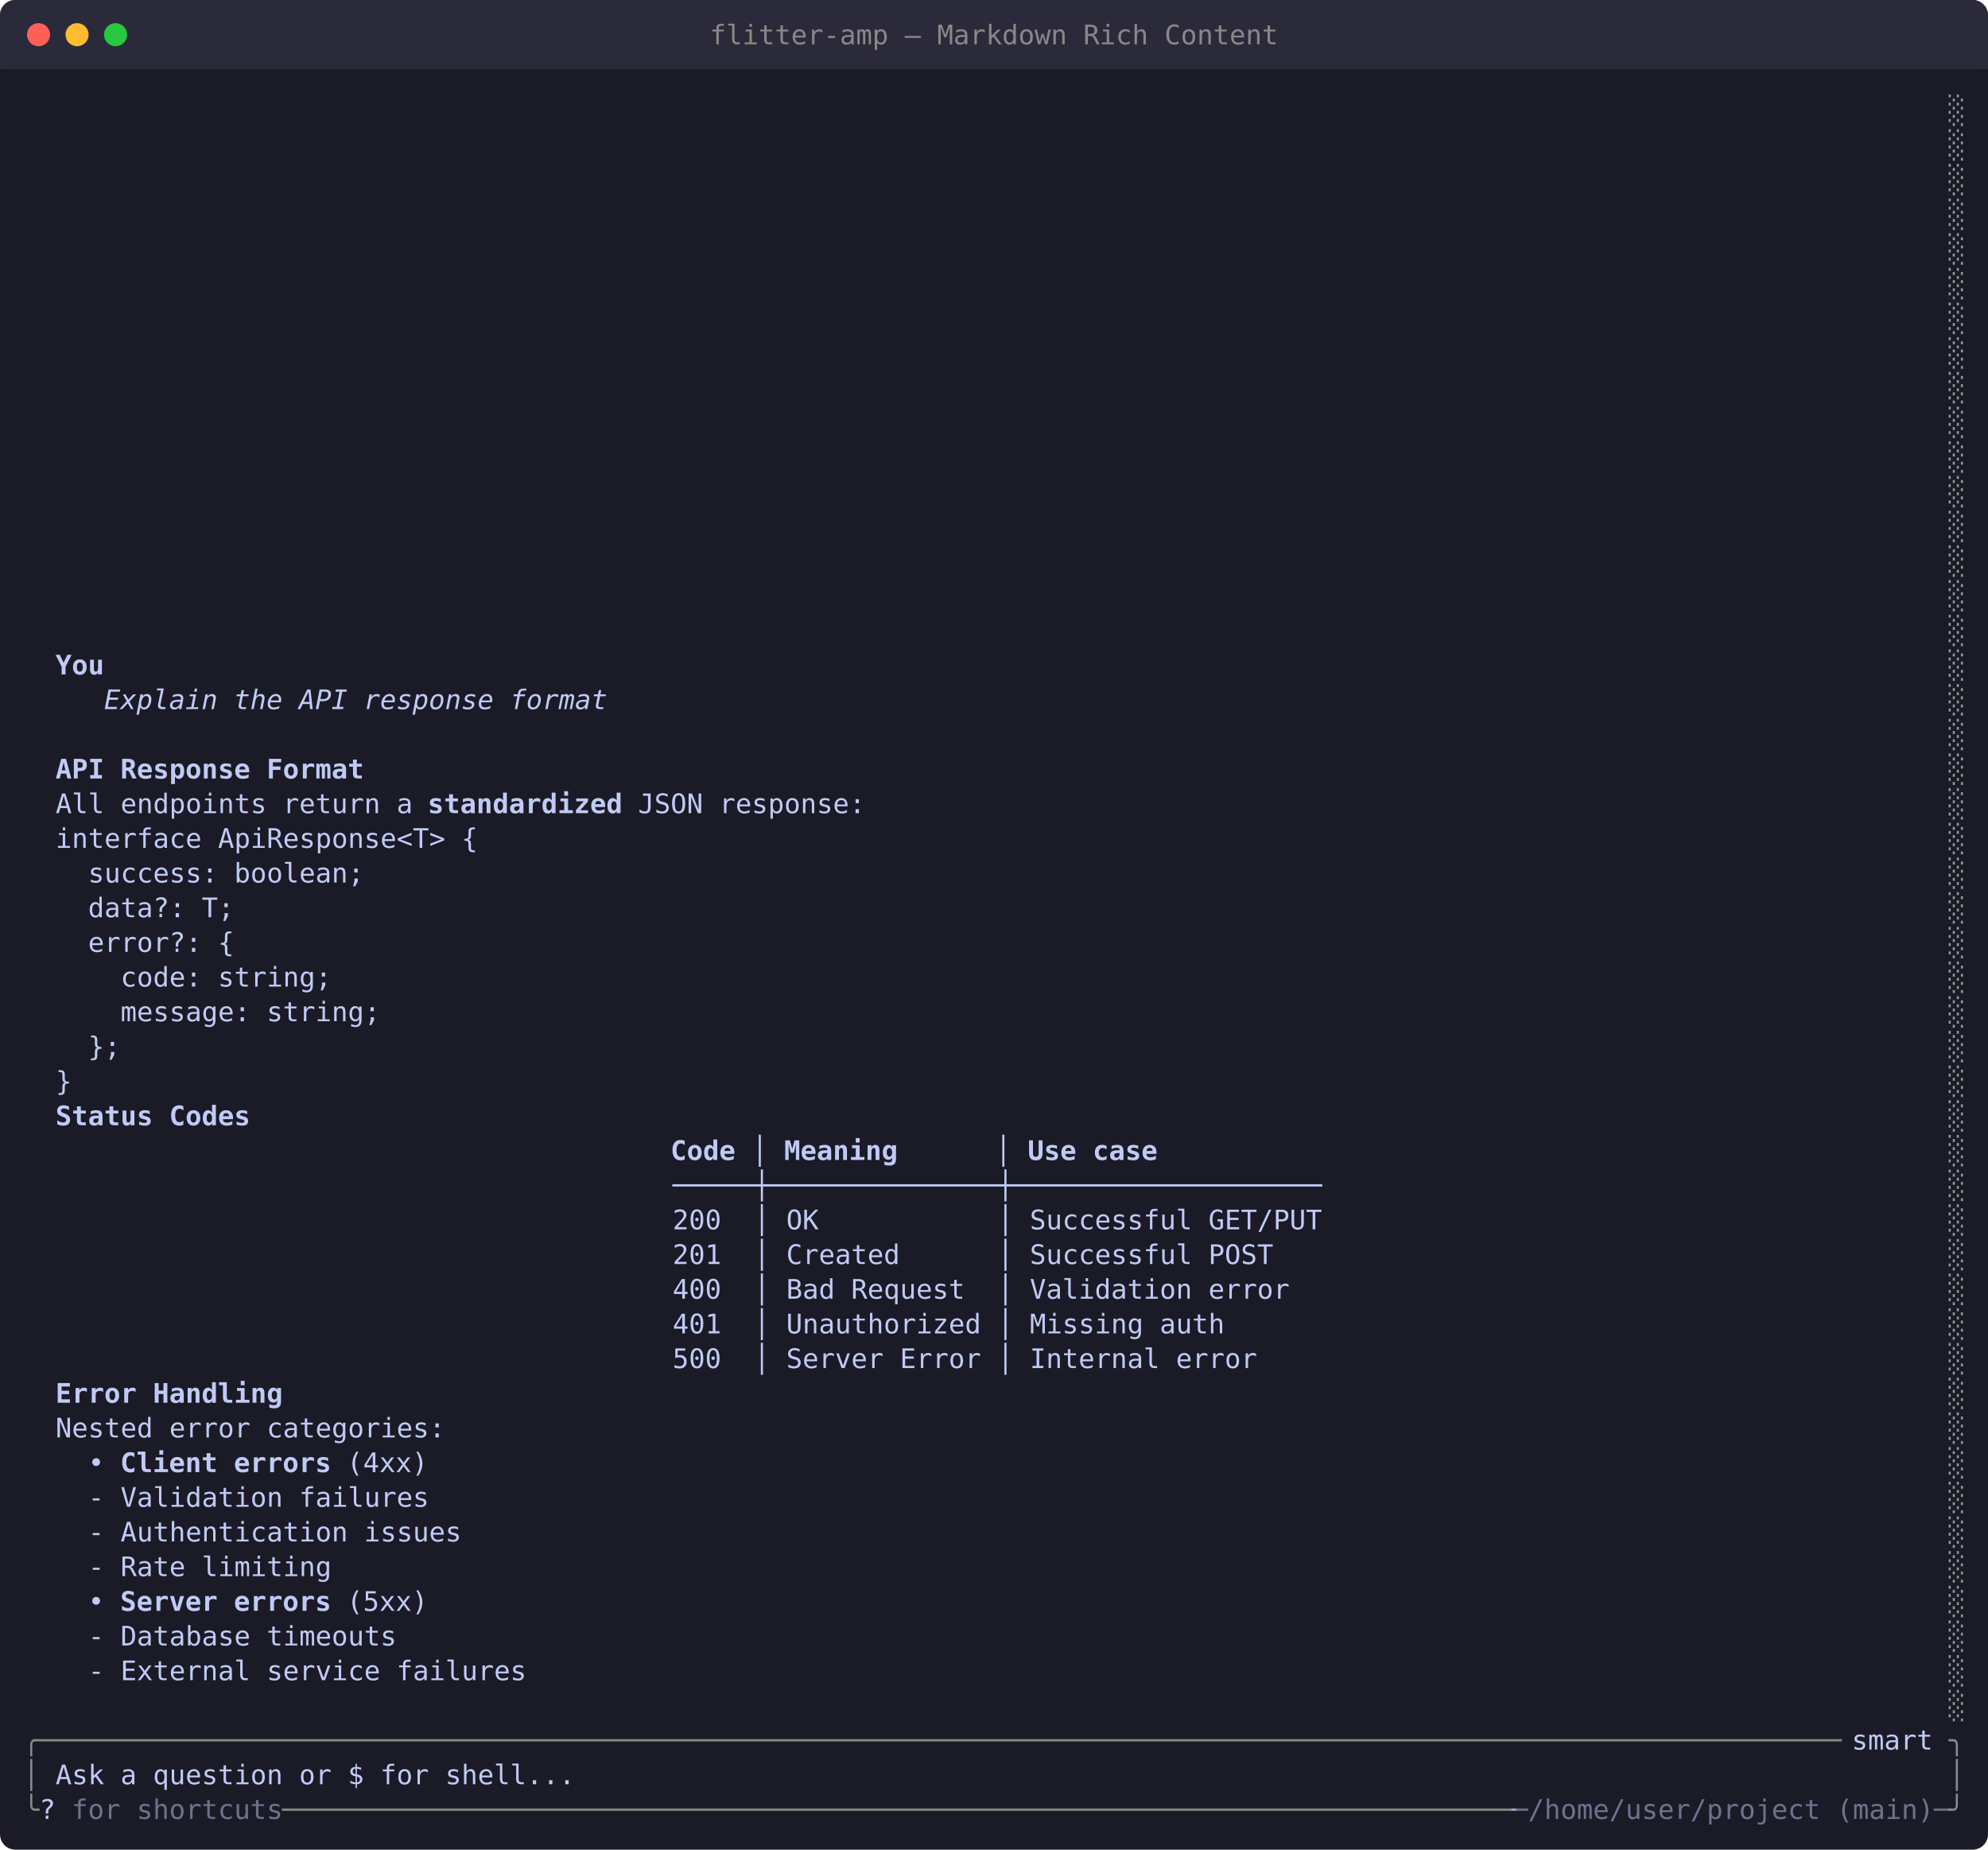
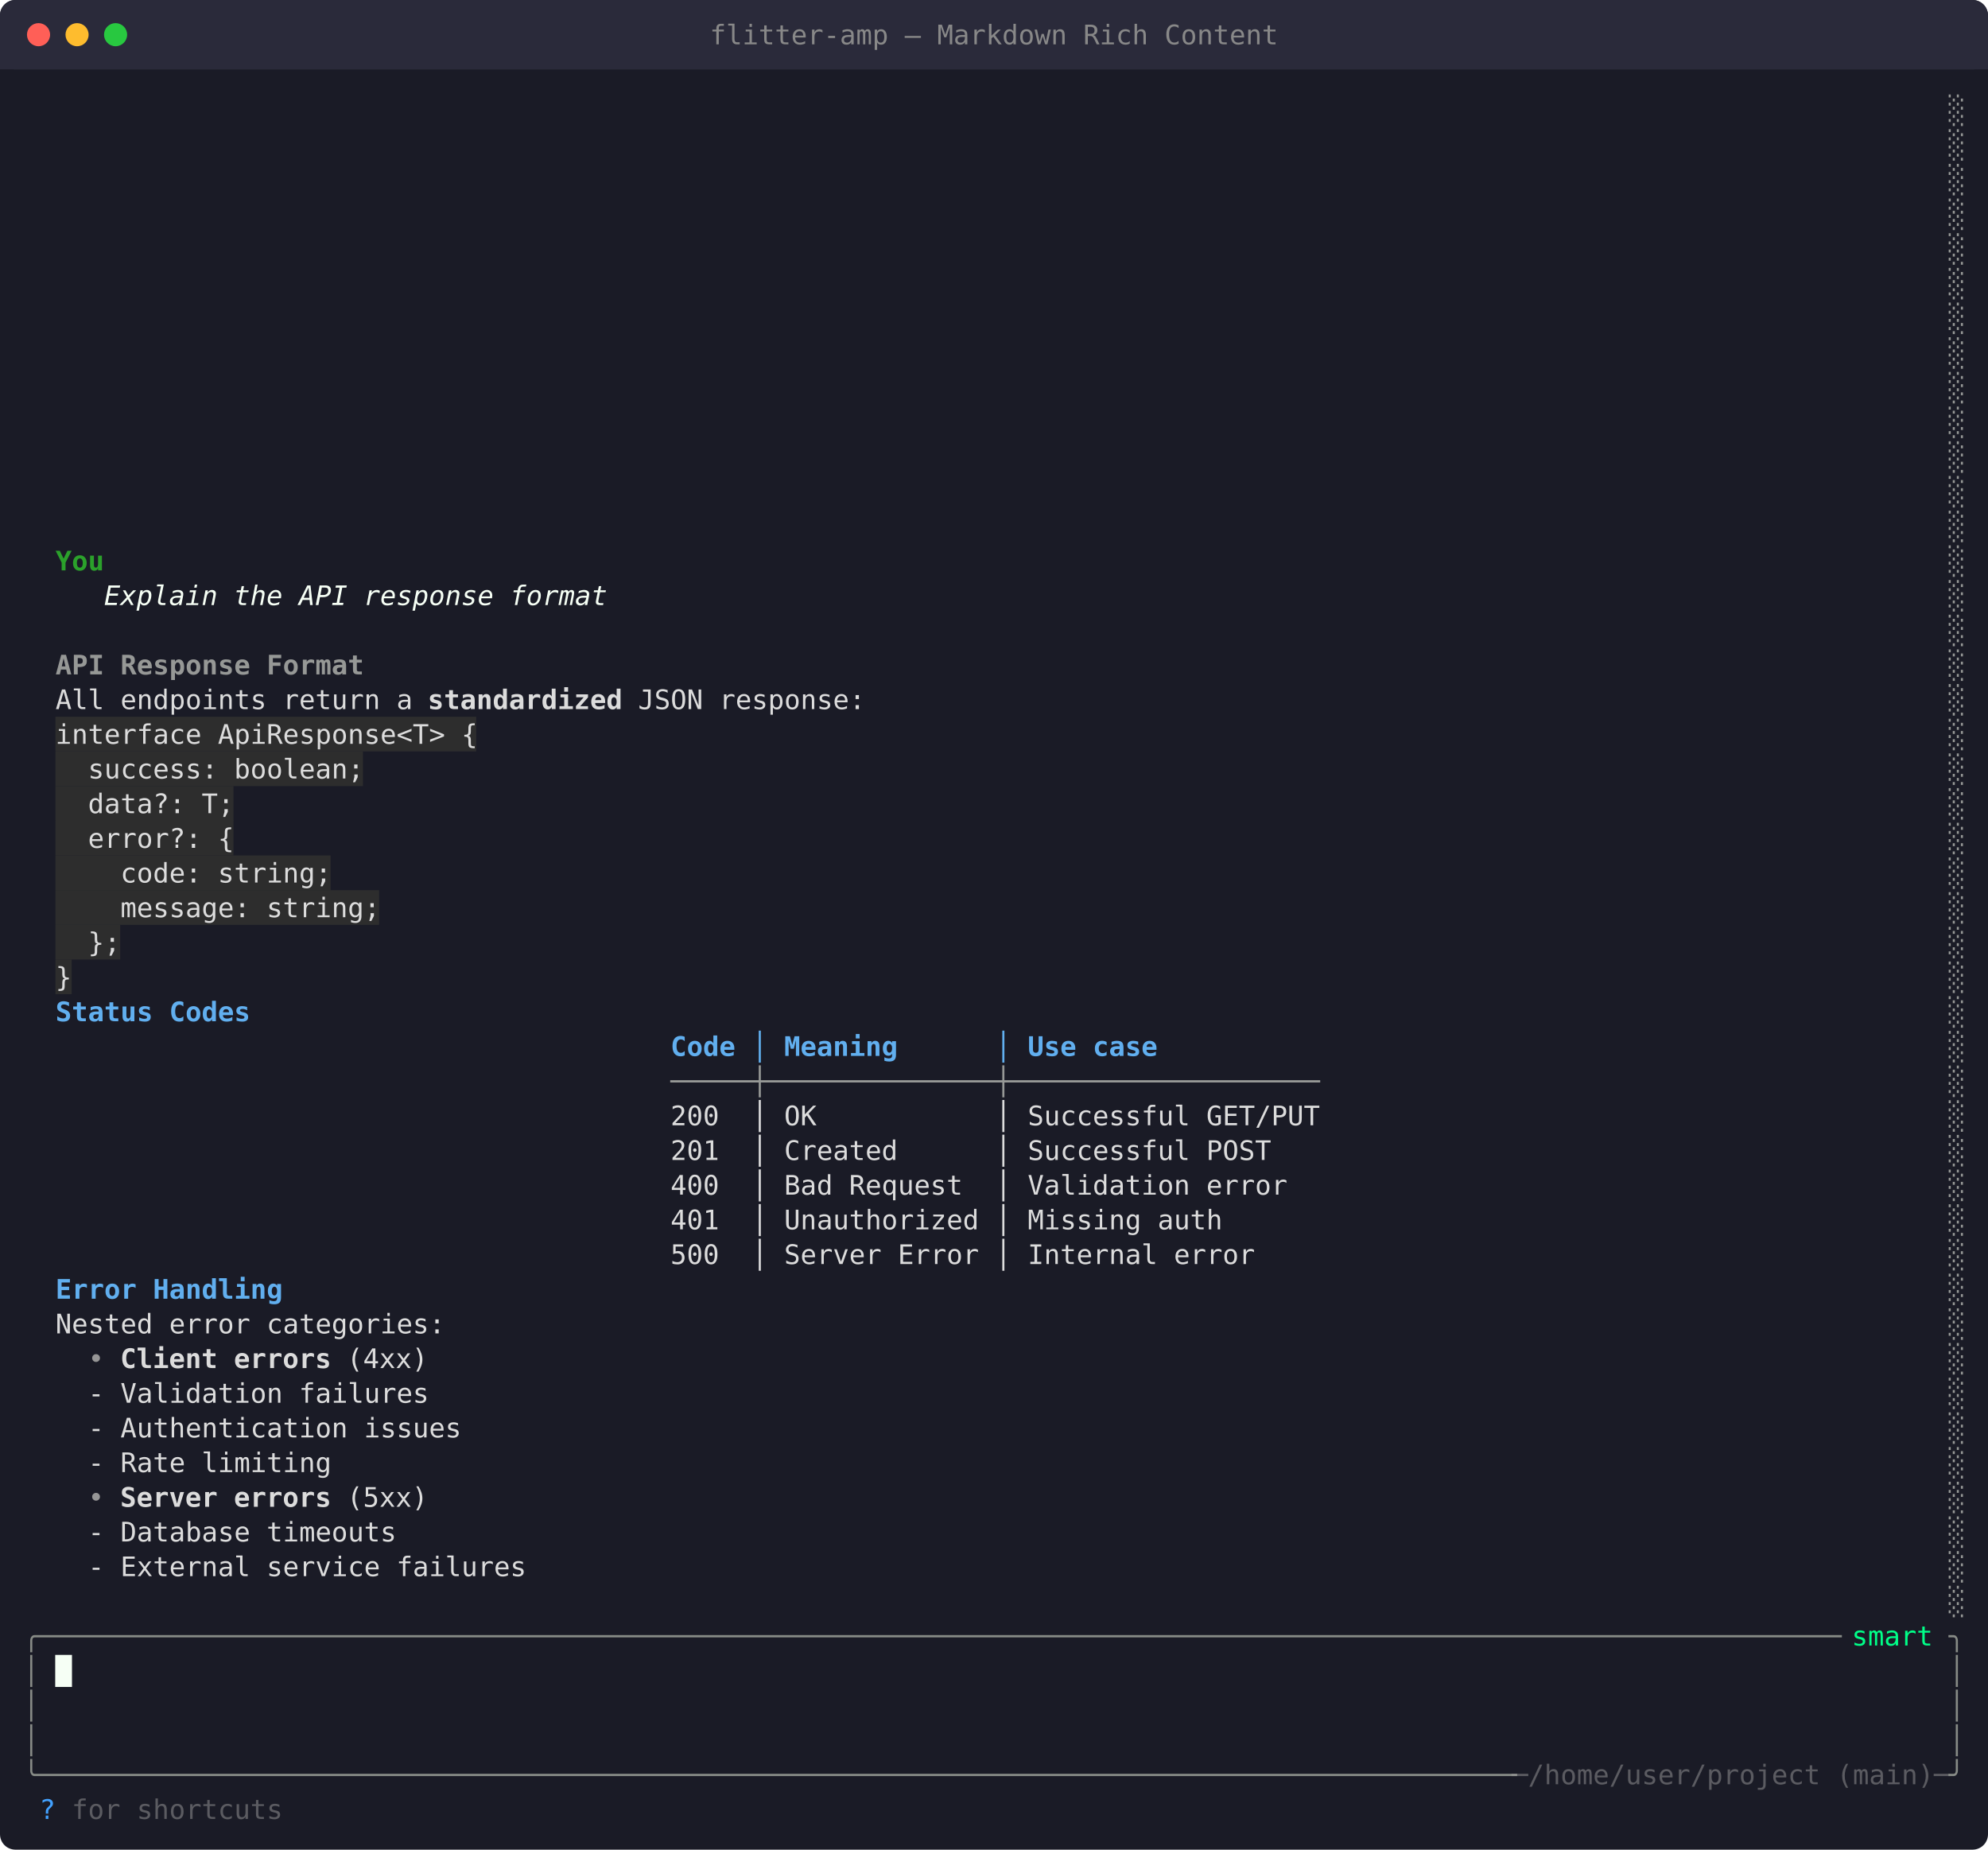
<svg xmlns="http://www.w3.org/2000/svg" viewBox="0 0 1032 960" width="1032" height="960">
  <defs>
    <style>text { font-family: JetBrains Mono, Menlo, Consolas, monospace; font-size: 14px; }</style>
  </defs>
  <rect width="1032" height="960" fill="#1a1b26" rx="8" ry="8" />
  <rect x="0" y="0" width="1032" height="36" fill="#2a2a3a" rx="8" ry="8" />
  <rect x="0" y="18" width="1032" height="18" fill="#2a2a3a" />
  <circle cx="20" cy="18" r="6" fill="#ff5f57" />
  <circle cx="40" cy="18" r="6" fill="#febc2e" />
  <circle cx="60" cy="18" r="6" fill="#28c840" />
  <text x="516" y="23" text-anchor="middle" font-family="JetBrains Mono, Menlo, Consolas, monospace" font-size="12" fill="#888">flitter-amp — Markdown Rich Content</text>
  <text x="1011.6" y="62.04" style="fill:#969896" xml:space="preserve">░</text>
  <text x="1011.6" y="80.04" style="fill:#969896" xml:space="preserve">░</text>
  <text x="1011.6" y="98.04" style="fill:#969896" xml:space="preserve">░</text>
  <text x="1011.6" y="116.04" style="fill:#969896" xml:space="preserve">░</text>
  <text x="1011.6" y="134.04" style="fill:#969896" xml:space="preserve">░</text>
  <text x="1011.6" y="152.04" style="fill:#969896" xml:space="preserve">░</text>
  <text x="1011.6" y="170.04" style="fill:#969896" xml:space="preserve">░</text>
  <text x="1011.6" y="188.04" style="fill:#969896" xml:space="preserve">░</text>
  <text x="1011.6" y="206.04" style="fill:#969896" xml:space="preserve">░</text>
  <text x="1011.6" y="224.04" style="fill:#969896" xml:space="preserve">░</text>
  <text x="1011.6" y="242.04" style="fill:#969896" xml:space="preserve">░</text>
  <text x="1011.6" y="260.04" style="fill:#969896" xml:space="preserve">░</text>
  <text x="1011.6" y="278.04" style="fill:#969896" xml:space="preserve">░</text>
+   <text x="28.8" y="296.04" style="fill:#2ba12b;font-weight:bold" xml:space="preserve">You</text>
  <text x="1011.6" y="296.04" style="fill:#969896" xml:space="preserve">░</text>
+   <text x="54" y="314.04" style="fill:#f6fff5;font-style:italic" xml:space="preserve">Explain the API response format</text>
  <text x="1011.6" y="314.04" style="fill:#969896" xml:space="preserve">░</text>
  <text x="1011.6" y="332.04" style="fill:#969896" xml:space="preserve">░</text>
-   <text x="28.8" y="350.04" style="fill:#c0caf5;font-weight:bold" xml:space="preserve">You</text>
+   <text x="28.8" y="350.04" style="fill:#969896;font-weight:bold" xml:space="preserve">API Response Format</text>
  <text x="1011.6" y="350.04" style="fill:#969896" xml:space="preserve">░</text>
-   <text x="54" y="368.04" style="fill:#c0caf5;font-style:italic" xml:space="preserve">Explain the API response format</text>
+   <text x="28.8" y="368.04" style="fill:#dcdcdc" xml:space="preserve">All endpoints return a </text>
+   <text x="222" y="368.04" style="fill:#dcdcdc;font-weight:bold" xml:space="preserve">standardized</text>
+   <text x="322.8" y="368.04" style="fill:#dcdcdc" xml:space="preserve"> JSON response:</text>
  <text x="1011.6" y="368.04" style="fill:#969896" xml:space="preserve">░</text>
+   <rect x="28.8" y="372" width="218.4" height="18" fill="#2d2d2d" />
+   <text x="28.8" y="386.04" style="fill:#dcdcdc" xml:space="preserve">interface ApiResponse&lt;T&gt; {</text>
  <text x="1011.6" y="386.04" style="fill:#969896" xml:space="preserve">░</text>
-   <text x="28.8" y="404.04" style="fill:#c0caf5;font-weight:bold" xml:space="preserve">API Response Format</text>
+   <rect x="28.8" y="390" width="159.6" height="18" fill="#2d2d2d" />
+   <text x="28.8" y="404.04" style="fill:#dcdcdc" xml:space="preserve">  success: boolean;</text>
  <text x="1011.6" y="404.04" style="fill:#969896" xml:space="preserve">░</text>
-   <text x="12" y="422.04" style="fill:#c0caf5" xml:space="preserve">  All endpoints return a </text>
-   <text x="222" y="422.04" style="fill:#c0caf5;font-weight:bold" xml:space="preserve">standardized</text>
-   <text x="322.8" y="422.04" style="fill:#c0caf5" xml:space="preserve"> JSON response:                                                                   </text>
+   <rect x="28.8" y="408" width="92.4" height="18" fill="#2d2d2d" />
+   <text x="28.8" y="422.04" style="fill:#dcdcdc" xml:space="preserve">  data?: T;</text>
  <text x="1011.6" y="422.04" style="fill:#969896" xml:space="preserve">░</text>
-   <text x="12" y="440.04" style="fill:#c0caf5" xml:space="preserve">  interface ApiResponse&lt;T&gt; {                                                                                           </text>
+   <rect x="28.8" y="426" width="92.4" height="18" fill="#2d2d2d" />
+   <text x="28.8" y="440.04" style="fill:#dcdcdc" xml:space="preserve">  error?: {</text>
  <text x="1011.6" y="440.04" style="fill:#969896" xml:space="preserve">░</text>
-   <text x="12" y="458.04" style="fill:#c0caf5" xml:space="preserve">    success: boolean;                                                                                                  </text>
+   <rect x="28.8" y="444" width="142.8" height="18" fill="#2d2d2d" />
+   <text x="28.8" y="458.04" style="fill:#dcdcdc" xml:space="preserve">    code: string;</text>
  <text x="1011.6" y="458.04" style="fill:#969896" xml:space="preserve">░</text>
-   <text x="12" y="476.04" style="fill:#c0caf5" xml:space="preserve">    data?: T;                                                                                                          </text>
+   <rect x="28.8" y="462" width="168" height="18" fill="#2d2d2d" />
+   <text x="28.8" y="476.04" style="fill:#dcdcdc" xml:space="preserve">    message: string;</text>
  <text x="1011.6" y="476.04" style="fill:#969896" xml:space="preserve">░</text>
-   <text x="12" y="494.04" style="fill:#c0caf5" xml:space="preserve">    error?: {                                                                                                          </text>
+   <rect x="28.8" y="480" width="33.6" height="18" fill="#2d2d2d" />
+   <text x="28.8" y="494.04" style="fill:#dcdcdc" xml:space="preserve">  };</text>
  <text x="1011.6" y="494.04" style="fill:#969896" xml:space="preserve">░</text>
-   <text x="12" y="512.04" style="fill:#c0caf5" xml:space="preserve">      code: string;                                                                                                    </text>
+   <rect x="28.8" y="498" width="8.4" height="18" fill="#2d2d2d" />
+   <text x="28.8" y="512.04" style="fill:#dcdcdc" xml:space="preserve">}</text>
  <text x="1011.6" y="512.04" style="fill:#969896" xml:space="preserve">░</text>
-   <text x="12" y="530.04" style="fill:#c0caf5" xml:space="preserve">      message: string;                                                                                                 </text>
+   <text x="28.8" y="530.04" style="fill:#61afef;font-weight:bold" xml:space="preserve">Status Codes</text>
  <text x="1011.6" y="530.04" style="fill:#969896" xml:space="preserve">░</text>
-   <text x="12" y="548.04" style="fill:#c0caf5" xml:space="preserve">    };                                                                                                                 </text>
+   <text x="331.2" y="548.04" style="fill:#61afef;font-weight:bold" xml:space="preserve">  Code │ Meaning      │ Use case          </text>
  <text x="1011.6" y="548.04" style="fill:#969896" xml:space="preserve">░</text>
-   <text x="12" y="566.04" style="fill:#c0caf5" xml:space="preserve">  }                                                                                                                    </text>
+   <text x="331.2" y="566.04" style="fill:#969896" xml:space="preserve">  ─────┼──────────────┼───────────────────</text>
  <text x="1011.6" y="566.04" style="fill:#969896" xml:space="preserve">░</text>
-   <text x="28.8" y="584.04" style="fill:#c0caf5;font-weight:bold" xml:space="preserve">Status Codes</text>
+   <text x="331.2" y="584.04" style="fill:#dcdcdc" xml:space="preserve">  200  │ OK           │ Successful GET/PUT</text>
  <text x="1011.6" y="584.04" style="fill:#969896" xml:space="preserve">░</text>
-   <text x="331.2" y="602.04" style="fill:#c0caf5;font-weight:bold" xml:space="preserve">  Code │ Meaning      │ Use case          </text>
+   <text x="331.2" y="602.04" style="fill:#dcdcdc" xml:space="preserve">  201  │ Created      │ Successful POST   </text>
  <text x="1011.6" y="602.04" style="fill:#969896" xml:space="preserve">░</text>
-   <text x="12" y="620.04" style="fill:#c0caf5" xml:space="preserve">                                        ─────┼──────────────┼───────────────────                                       </text>
+   <text x="331.2" y="620.04" style="fill:#dcdcdc" xml:space="preserve">  400  │ Bad Request  │ Validation error  </text>
  <text x="1011.6" y="620.04" style="fill:#969896" xml:space="preserve">░</text>
-   <text x="12" y="638.04" style="fill:#c0caf5" xml:space="preserve">                                        200  │ OK           │ Successful GET/PUT                                       </text>
+   <text x="331.2" y="638.04" style="fill:#dcdcdc" xml:space="preserve">  401  │ Unauthorized │ Missing auth      </text>
  <text x="1011.6" y="638.04" style="fill:#969896" xml:space="preserve">░</text>
-   <text x="12" y="656.04" style="fill:#c0caf5" xml:space="preserve">                                        201  │ Created      │ Successful POST                                          </text>
+   <text x="331.2" y="656.04" style="fill:#dcdcdc" xml:space="preserve">  500  │ Server Error │ Internal error    </text>
  <text x="1011.6" y="656.04" style="fill:#969896" xml:space="preserve">░</text>
-   <text x="12" y="674.04" style="fill:#c0caf5" xml:space="preserve">                                        400  │ Bad Request  │ Validation error                                         </text>
+   <text x="28.8" y="674.04" style="fill:#61afef;font-weight:bold" xml:space="preserve">Error Handling</text>
  <text x="1011.6" y="674.04" style="fill:#969896" xml:space="preserve">░</text>
-   <text x="12" y="692.04" style="fill:#c0caf5" xml:space="preserve">                                        401  │ Unauthorized │ Missing auth                                             </text>
+   <text x="28.8" y="692.04" style="fill:#dcdcdc" xml:space="preserve">Nested error categories:</text>
  <text x="1011.6" y="692.04" style="fill:#969896" xml:space="preserve">░</text>
-   <text x="12" y="710.04" style="fill:#c0caf5" xml:space="preserve">                                        500  │ Server Error │ Internal error                                           </text>
+   <text x="28.8" y="710.04" style="fill:#969696" xml:space="preserve">  • </text>
+   <text x="62.4" y="710.04" style="fill:#dcdcdc;font-weight:bold" xml:space="preserve">Client errors</text>
+   <text x="171.6" y="710.04" style="fill:#dcdcdc" xml:space="preserve"> (4xx)</text>
  <text x="1011.6" y="710.04" style="fill:#969896" xml:space="preserve">░</text>
-   <text x="28.8" y="728.04" style="fill:#c0caf5;font-weight:bold" xml:space="preserve">Error Handling</text>
+   <text x="28.8" y="728.04" style="fill:#dcdcdc" xml:space="preserve">  - Validation failures</text>
  <text x="1011.6" y="728.04" style="fill:#969896" xml:space="preserve">░</text>
-   <text x="12" y="746.04" style="fill:#c0caf5" xml:space="preserve">  Nested error categories:                                                                                             </text>
+   <text x="28.8" y="746.04" style="fill:#dcdcdc" xml:space="preserve">  - Authentication issues</text>
  <text x="1011.6" y="746.04" style="fill:#969896" xml:space="preserve">░</text>
-   <text x="12" y="764.04" style="fill:#c0caf5" xml:space="preserve">    • </text>
-   <text x="62.4" y="764.04" style="fill:#c0caf5;font-weight:bold" xml:space="preserve">Client errors</text>
-   <text x="171.6" y="764.04" style="fill:#c0caf5" xml:space="preserve"> (4xx)                                                                                              </text>
+   <text x="28.8" y="764.04" style="fill:#dcdcdc" xml:space="preserve">  - Rate limiting</text>
  <text x="1011.6" y="764.04" style="fill:#969896" xml:space="preserve">░</text>
-   <text x="12" y="782.04" style="fill:#c0caf5" xml:space="preserve">    - Validation failures                                                                                              </text>
+   <text x="28.8" y="782.04" style="fill:#969696" xml:space="preserve">  • </text>
+   <text x="62.4" y="782.04" style="fill:#dcdcdc;font-weight:bold" xml:space="preserve">Server errors</text>
+   <text x="171.6" y="782.04" style="fill:#dcdcdc" xml:space="preserve"> (5xx)</text>
  <text x="1011.6" y="782.04" style="fill:#969896" xml:space="preserve">░</text>
-   <text x="12" y="800.04" style="fill:#c0caf5" xml:space="preserve">    - Authentication issues                                                                                            </text>
+   <text x="28.8" y="800.04" style="fill:#dcdcdc" xml:space="preserve">  - Database timeouts</text>
  <text x="1011.6" y="800.04" style="fill:#969896" xml:space="preserve">░</text>
-   <text x="12" y="818.04" style="fill:#c0caf5" xml:space="preserve">    - Rate limiting                                                                                                    </text>
+   <text x="28.8" y="818.04" style="fill:#dcdcdc" xml:space="preserve">  - External service failures</text>
  <text x="1011.6" y="818.04" style="fill:#969896" xml:space="preserve">░</text>
-   <text x="12" y="836.04" style="fill:#c0caf5" xml:space="preserve">    • </text>
-   <text x="62.4" y="836.04" style="fill:#c0caf5;font-weight:bold" xml:space="preserve">Server errors</text>
-   <text x="171.6" y="836.04" style="fill:#c0caf5" xml:space="preserve"> (5xx)                                                                                              </text>
  <text x="1011.6" y="836.04" style="fill:#969896" xml:space="preserve">░</text>
-   <text x="12" y="854.04" style="fill:#c0caf5" xml:space="preserve">    - Database timeouts                                                                                                </text>
-   <text x="1011.6" y="854.04" style="fill:#969896" xml:space="preserve">░</text>
-   <text x="12" y="872.04" style="fill:#c0caf5" xml:space="preserve">    - External service failures                                                                                        </text>
-   <text x="1011.6" y="872.04" style="fill:#969896" xml:space="preserve">░</text>
-   <text x="1011.6" y="890.04" style="fill:#969896" xml:space="preserve">░</text>
-   <text x="12" y="908.04" style="fill:#878b86" xml:space="preserve">╭───────────────────────────────────────────────────────────────────────────────────────────────────────────────</text>
-   <text x="952.8" y="908.04" style="fill:#c0caf5" xml:space="preserve"> smart </text>
-   <text x="1011.6" y="908.04" style="fill:#878b86" xml:space="preserve">╮</text>
-   <text x="12" y="926.04" style="fill:#878b86" xml:space="preserve">│</text>
-   <text x="20.4" y="926.04" style="fill:#c0caf5" xml:space="preserve"> Ask a question or $ for shell...                                                                                     </text>
-   <text x="1011.6" y="926.04" style="fill:#878b86" xml:space="preserve">│</text>
-   <text x="12" y="944.04" style="fill:#878b86" xml:space="preserve">╰</text>
-   <text x="20.4" y="944.04" style="fill:#c0caf5" xml:space="preserve">?</text>
-   <text x="28.8" y="944.04" style="fill:#c0caf5;opacity:0.5" xml:space="preserve"> for shortcuts</text>
-   <text x="146.4" y="944.04" style="fill:#878b86" xml:space="preserve">────────────────────────────────────────────────────────────────────────────</text>
-   <text x="784.8" y="944.04" style="fill:#c0caf5;opacity:0.5" xml:space="preserve">─/home/user/project (main)─</text>
-   <text x="1011.6" y="944.04" style="fill:#878b86" xml:space="preserve">╯</text>
+   <text x="12" y="854.04" style="fill:#878b86" xml:space="preserve">╭───────────────────────────────────────────────────────────────────────────────────────────────────────────────</text>
+   <text x="952.8" y="854.04" style="fill:#00ff88" xml:space="preserve"> smart </text>
+   <text x="1011.6" y="854.04" style="fill:#878b86" xml:space="preserve">╮</text>
+   <text x="12" y="872.04" style="fill:#878b86" xml:space="preserve">│</text>
+   <text x="28.8" y="872.04" style="fill:#f6fff5" xml:space="preserve">█</text>
+   <text x="1011.6" y="872.04" style="fill:#878b86" xml:space="preserve">│</text>
+   <text x="12" y="890.04" style="fill:#878b86" xml:space="preserve">│</text>
+   <text x="1011.6" y="890.04" style="fill:#878b86" xml:space="preserve">│</text>
+   <text x="12" y="908.04" style="fill:#878b86" xml:space="preserve">│</text>
+   <text x="1011.6" y="908.04" style="fill:#878b86" xml:space="preserve">│</text>
+   <text x="12" y="926.04" style="fill:#878b86" xml:space="preserve">╰───────────────────────────────────────────────────────────────────────────────────────────</text>
+   <text x="784.8" y="926.04" style="fill:#9c9c9c;opacity:0.5" xml:space="preserve">─/home/user/project (main)─</text>
+   <text x="1011.6" y="926.04" style="fill:#878b86" xml:space="preserve">╯</text>
+   <text x="20.4" y="944.04" style="fill:#42a1ff" xml:space="preserve">?</text>
+   <text x="28.8" y="944.04" style="fill:#9c9c9c;opacity:0.5" xml:space="preserve"> for shortcuts</text>
</svg>
